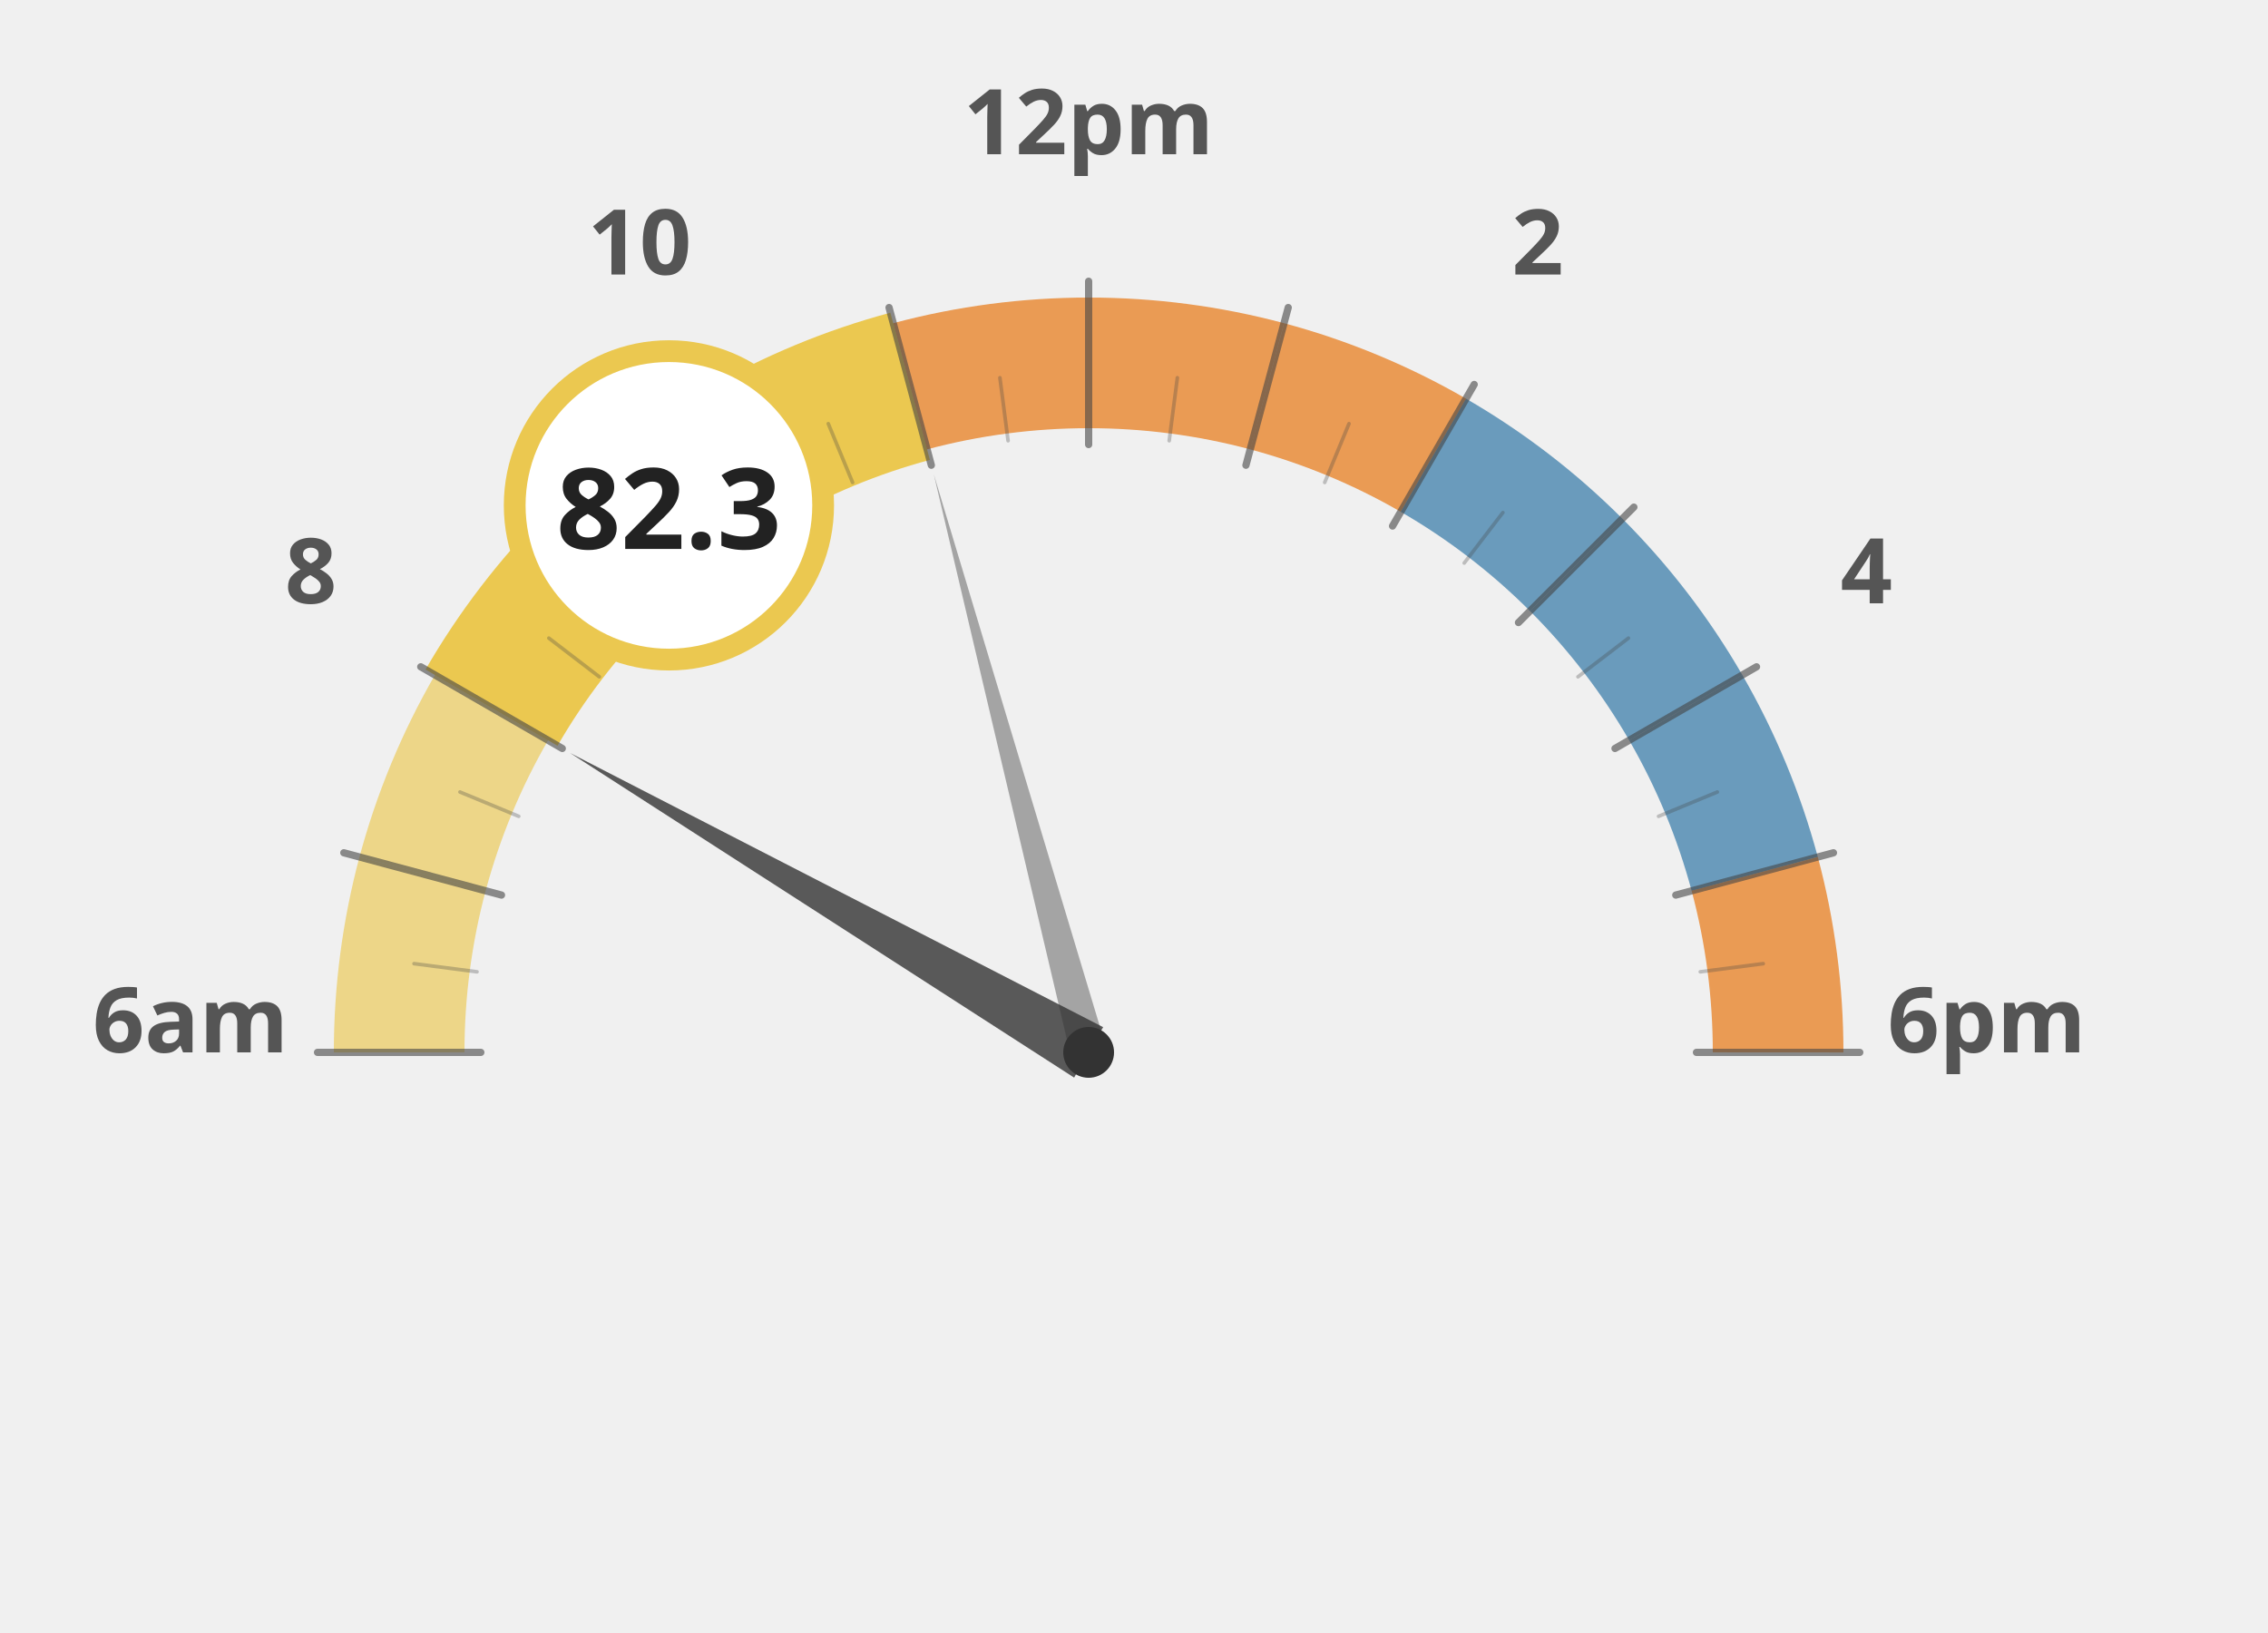
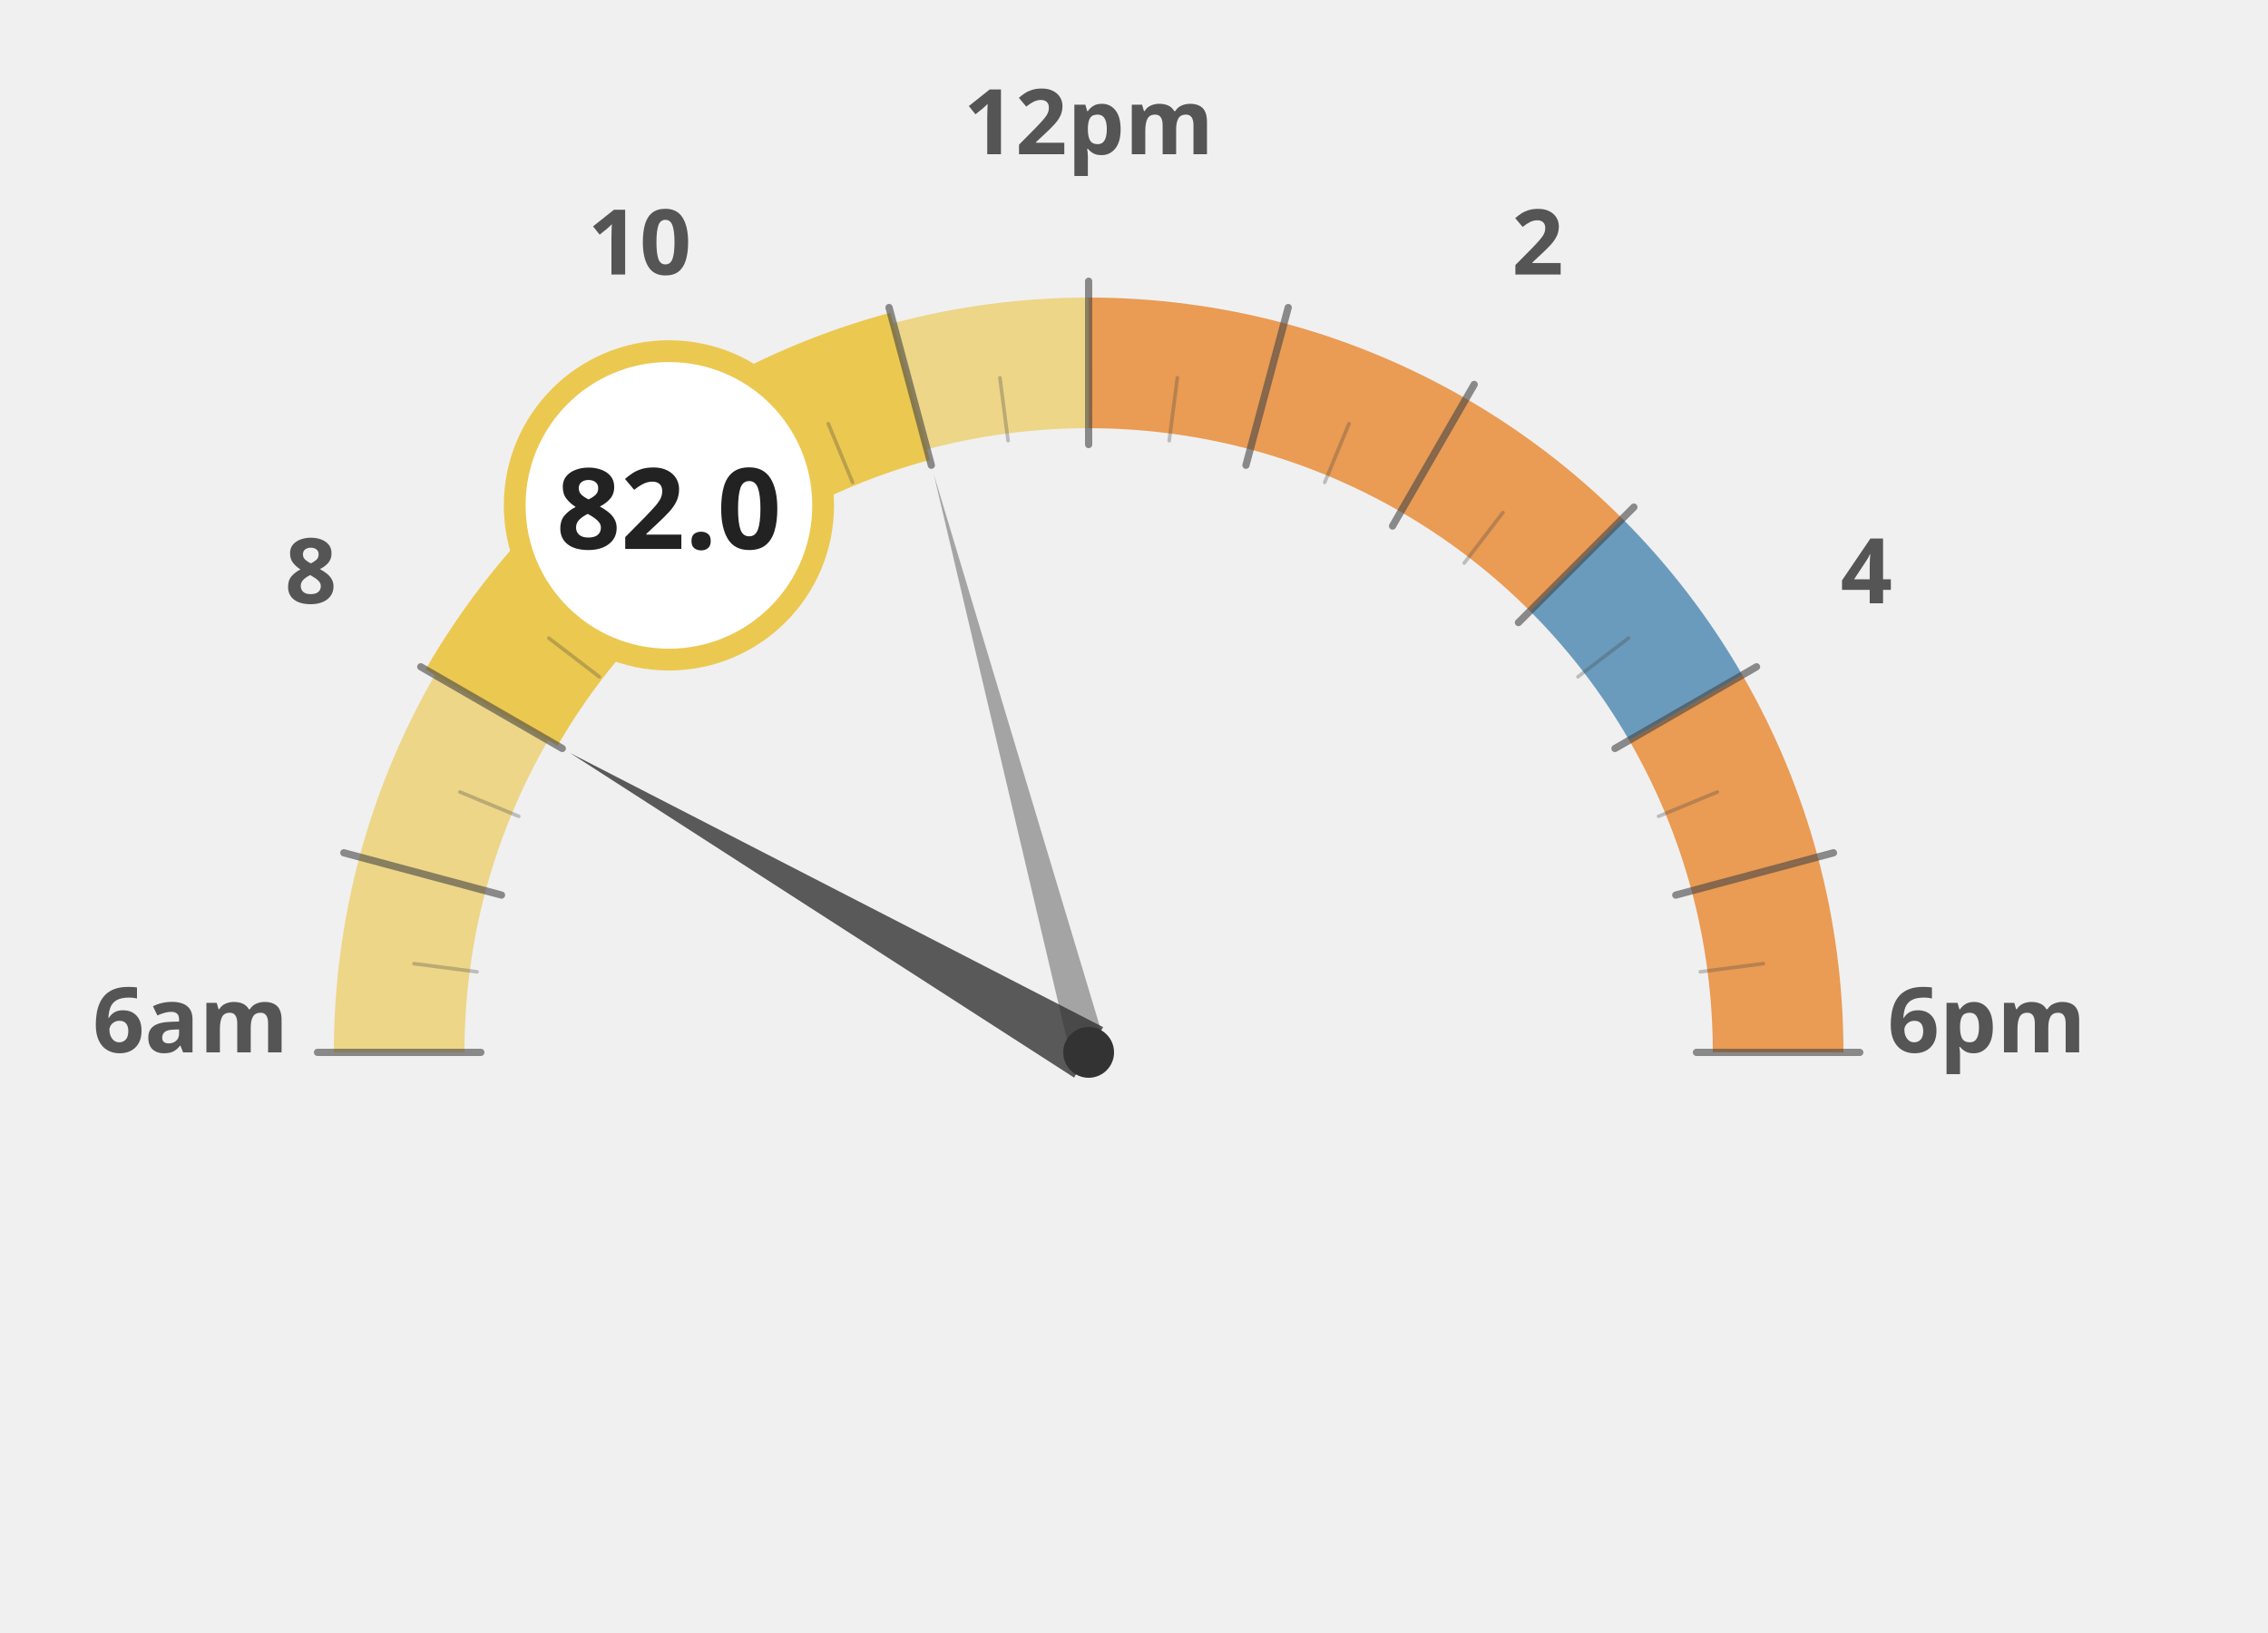
<svg xmlns="http://www.w3.org/2000/svg" width="100%" height="100%" viewBox="0 0 1250 900">
  <g transform="translate(100, 100)">
    <path d="M 120.0 480.0 A 380 380 0 0 1 132.9 381.6" fill="none" stroke="#ebc850" stroke-width="72" stroke-opacity="0.65" />
    <path d="M 132.9 381.6 A 380 380 0 0 1 170.9 290.0" fill="none" stroke="#ebc850" stroke-width="72" stroke-opacity="0.65" />
    <path d="M 170.9 290.0 A 380 380 0 0 1 231.3 211.3" fill="none" stroke="#ebc850" stroke-width="72" stroke-opacity="1.0" />
    <path d="M 231.3 211.3 A 380 380 0 0 1 310.0 150.9" fill="none" stroke="#ebc850" stroke-width="72" stroke-opacity="1.0" />
    <path d="M 310.0 150.9 A 380 380 0 0 1 401.6 112.9" fill="none" stroke="#ebc850" stroke-width="72" stroke-opacity="1.0" />
-     <path d="M 401.6 112.9 A 380 380 0 0 1 500.0 100.0" fill="none" stroke="#e66e00" stroke-width="72" stroke-opacity="0.65" />
+     <path d="M 401.6 112.9 A 380 380 0 0 1 500.0 100.0" fill="none" stroke="#ebc850" stroke-width="72" stroke-opacity="0.65" />
    <path d="M 500.0 100.0 A 380 380 0 0 1 598.4 112.9" fill="none" stroke="#e66e00" stroke-width="72" stroke-opacity="0.65" />
    <path d="M 598.4 112.9 A 380 380 0 0 1 690.0 150.9" fill="none" stroke="#e66e00" stroke-width="72" stroke-opacity="0.65" />
-     <path d="M 690.0 150.9 A 380 380 0 0 1 768.7 211.3" fill="none" stroke="#236ea0" stroke-width="72" stroke-opacity="0.65" />
+     <path d="M 690.0 150.9 A 380 380 0 0 1 768.7 211.3" fill="none" stroke="#e66e00" stroke-width="72" stroke-opacity="0.65" />
    <path d="M 768.7 211.3 A 380 380 0 0 1 829.1 290.0" fill="none" stroke="#236ea0" stroke-width="72" stroke-opacity="0.65" />
-     <path d="M 829.1 290.0 A 380 380 0 0 1 867.1 381.6" fill="none" stroke="#236ea0" stroke-width="72" stroke-opacity="0.65" />
+     <path d="M 829.1 290.0 A 380 380 0 0 1 867.1 381.6" fill="none" stroke="#e66e00" stroke-width="72" stroke-opacity="0.65" />
    <path d="M 867.1 381.6 A 380 380 0 0 1 880.0 480.0" fill="none" stroke="#e66e00" stroke-width="72" stroke-opacity="0.65" />
    <text x="5.0" y="480" text-anchor="middle" font-family="Montserrat, sans-serif" font-size="50" font-weight="900" fill="#555">6am</text>
    <text x="71.317" y="232.5" text-anchor="middle" font-family="Montserrat, sans-serif" font-size="50" font-weight="900" fill="#555">8</text>
    <text x="252.5" y="51.317" text-anchor="middle" font-family="Montserrat, sans-serif" font-size="50" font-weight="900" fill="#555">10</text>
    <text x="500" y="-15.0" text-anchor="middle" font-family="Montserrat, sans-serif" font-size="50" font-weight="900" fill="#555">12pm</text>
    <text x="747.5" y="51.317" text-anchor="middle" font-family="Montserrat, sans-serif" font-size="50" font-weight="900" fill="#555">2</text>
    <text x="928.683" y="232.5" text-anchor="middle" font-family="Montserrat, sans-serif" font-size="50" font-weight="900" fill="#555">4</text>
    <text x="995.0" y="480.0" text-anchor="middle" font-family="Montserrat, sans-serif" font-size="50" font-weight="900" fill="#555">6pm</text>
    <path d="M 170.9 290.0 A 380 380 0 0 1 231.3 211.3" fill="none" stroke="#ebc850" stroke-width="84" stroke-linecap="butt" />
    <path d="M 231.3 211.3 A 380 380 0 0 1 310.0 150.9" fill="none" stroke="#ebc850" stroke-width="84" stroke-linecap="butt" />
    <path d="M 310.0 150.9 A 380 380 0 0 1 401.6 112.9" fill="none" stroke="#ebc850" stroke-width="84" stroke-linecap="butt" />
    <line x1="165.0" y1="480.0" x2="75.0" y2="480.0" stroke="#444" stroke-width="4" stroke-linecap="round" opacity="0.6" />
    <line x1="162.9" y1="435.6" x2="128.2" y2="431.1" stroke="#444" stroke-width="2" stroke-linecap="round" opacity="0.3" />
    <line x1="176.4" y1="393.3" x2="89.5" y2="370.0" stroke="#444" stroke-width="4" stroke-linecap="round" opacity="0.6" />
    <line x1="185.9" y1="349.9" x2="153.5" y2="336.5" stroke="#444" stroke-width="2" stroke-linecap="round" opacity="0.3" />
    <line x1="209.9" y1="312.5" x2="131.9" y2="267.5" stroke="#444" stroke-width="4" stroke-linecap="round" opacity="0.6" />
    <line x1="230.3" y1="273.0" x2="202.5" y2="251.7" stroke="#444" stroke-width="2" stroke-linecap="round" opacity="0.3" />
    <line x1="263.1" y1="243.1" x2="199.5" y2="179.5" stroke="#444" stroke-width="4" stroke-linecap="round" opacity="0.6" />
    <line x1="293.0" y1="210.3" x2="271.7" y2="182.5" stroke="#444" stroke-width="2" stroke-linecap="round" opacity="0.3" />
    <line x1="332.5" y1="189.9" x2="287.5" y2="111.9" stroke="#444" stroke-width="4" stroke-linecap="round" opacity="0.6" />
    <line x1="369.9" y1="165.9" x2="356.5" y2="133.5" stroke="#444" stroke-width="2" stroke-linecap="round" opacity="0.3" />
    <line x1="413.3" y1="156.4" x2="390.0" y2="69.5" stroke="#444" stroke-width="4" stroke-linecap="round" opacity="0.6" />
    <line x1="455.6" y1="142.9" x2="451.1" y2="108.2" stroke="#444" stroke-width="2" stroke-linecap="round" opacity="0.3" />
    <line x1="500.0" y1="145.0" x2="500.0" y2="55.0" stroke="#444" stroke-width="4" stroke-linecap="round" opacity="0.6" />
    <line x1="544.4" y1="142.9" x2="548.9" y2="108.2" stroke="#444" stroke-width="2" stroke-linecap="round" opacity="0.3" />
    <line x1="586.7" y1="156.4" x2="610.0" y2="69.5" stroke="#444" stroke-width="4" stroke-linecap="round" opacity="0.6" />
    <line x1="630.1" y1="165.9" x2="643.5" y2="133.5" stroke="#444" stroke-width="2" stroke-linecap="round" opacity="0.3" />
    <line x1="667.5" y1="189.9" x2="712.5" y2="111.9" stroke="#444" stroke-width="4" stroke-linecap="round" opacity="0.6" />
    <line x1="707.0" y1="210.3" x2="728.3" y2="182.5" stroke="#444" stroke-width="2" stroke-linecap="round" opacity="0.3" />
    <line x1="736.9" y1="243.1" x2="800.5" y2="179.5" stroke="#444" stroke-width="4" stroke-linecap="round" opacity="0.6" />
    <line x1="769.7" y1="273.0" x2="797.5" y2="251.7" stroke="#444" stroke-width="2" stroke-linecap="round" opacity="0.3" />
    <line x1="790.1" y1="312.5" x2="868.1" y2="267.5" stroke="#444" stroke-width="4" stroke-linecap="round" opacity="0.6" />
    <line x1="814.1" y1="349.9" x2="846.5" y2="336.5" stroke="#444" stroke-width="2" stroke-linecap="round" opacity="0.3" />
    <line x1="823.6" y1="393.3" x2="910.5" y2="370.0" stroke="#444" stroke-width="4" stroke-linecap="round" opacity="0.6" />
    <line x1="837.1" y1="435.6" x2="871.8" y2="431.1" stroke="#444" stroke-width="2" stroke-linecap="round" opacity="0.3" />
    <line x1="835.0" y1="480.0" x2="925.0" y2="480.0" stroke="#444" stroke-width="4" stroke-linecap="round" opacity="0.6" />
    <polygon points="214.2,315.0 492.0,493.9 508.0,466.1" fill="#333" opacity="0.8" />
    <polygon points="414.6,161.2 490.3,482.6 509.7,477.4" fill="#333" opacity="0.4" />
    <circle cx="500" cy="480" r="14" fill="#333" />
    <circle cx="268.671" cy="178.526" r="85" fill="white" stroke="#ebc850" stroke-width="12" />
-     <text x="268.671" y="202.526" text-anchor="middle" font-family="Montserrat, sans-serif" font-size="62" font-weight="800" fill="#222">82.3</text>
+     <text x="268.671" y="202.526" text-anchor="middle" font-family="Montserrat, sans-serif" font-size="62" font-weight="800" fill="#222">82.0</text>
  </g>
</svg>
